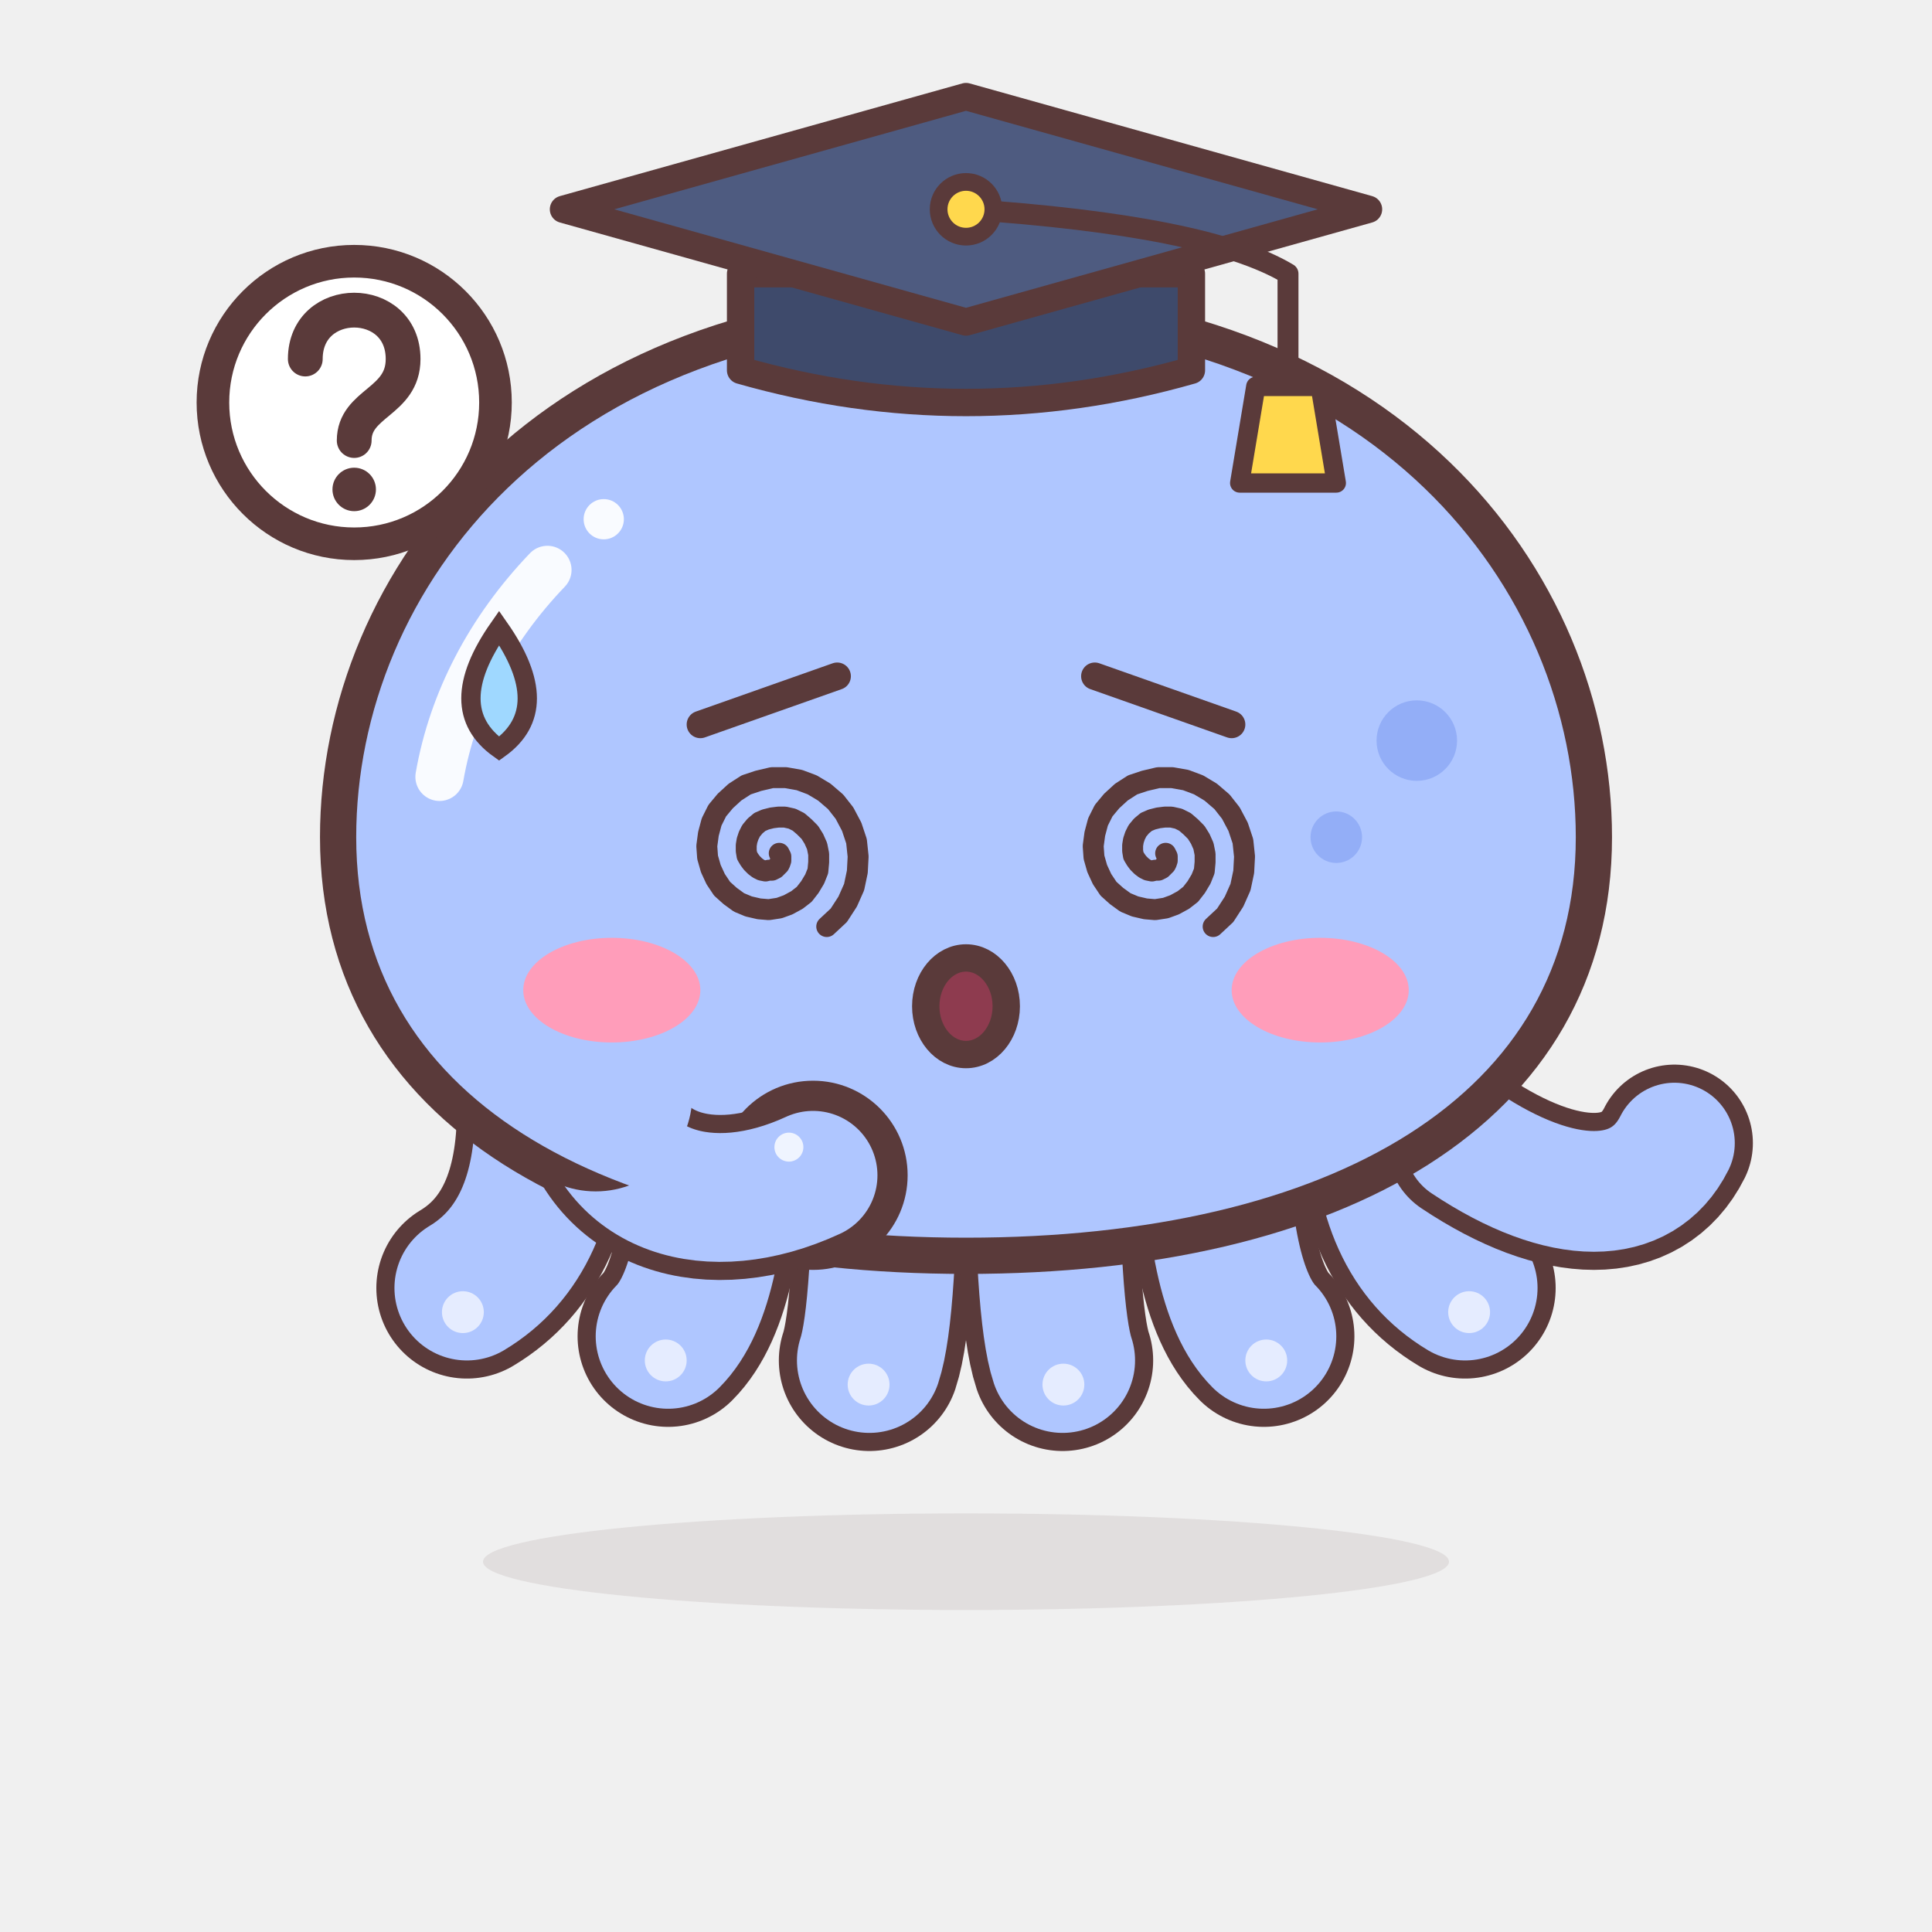
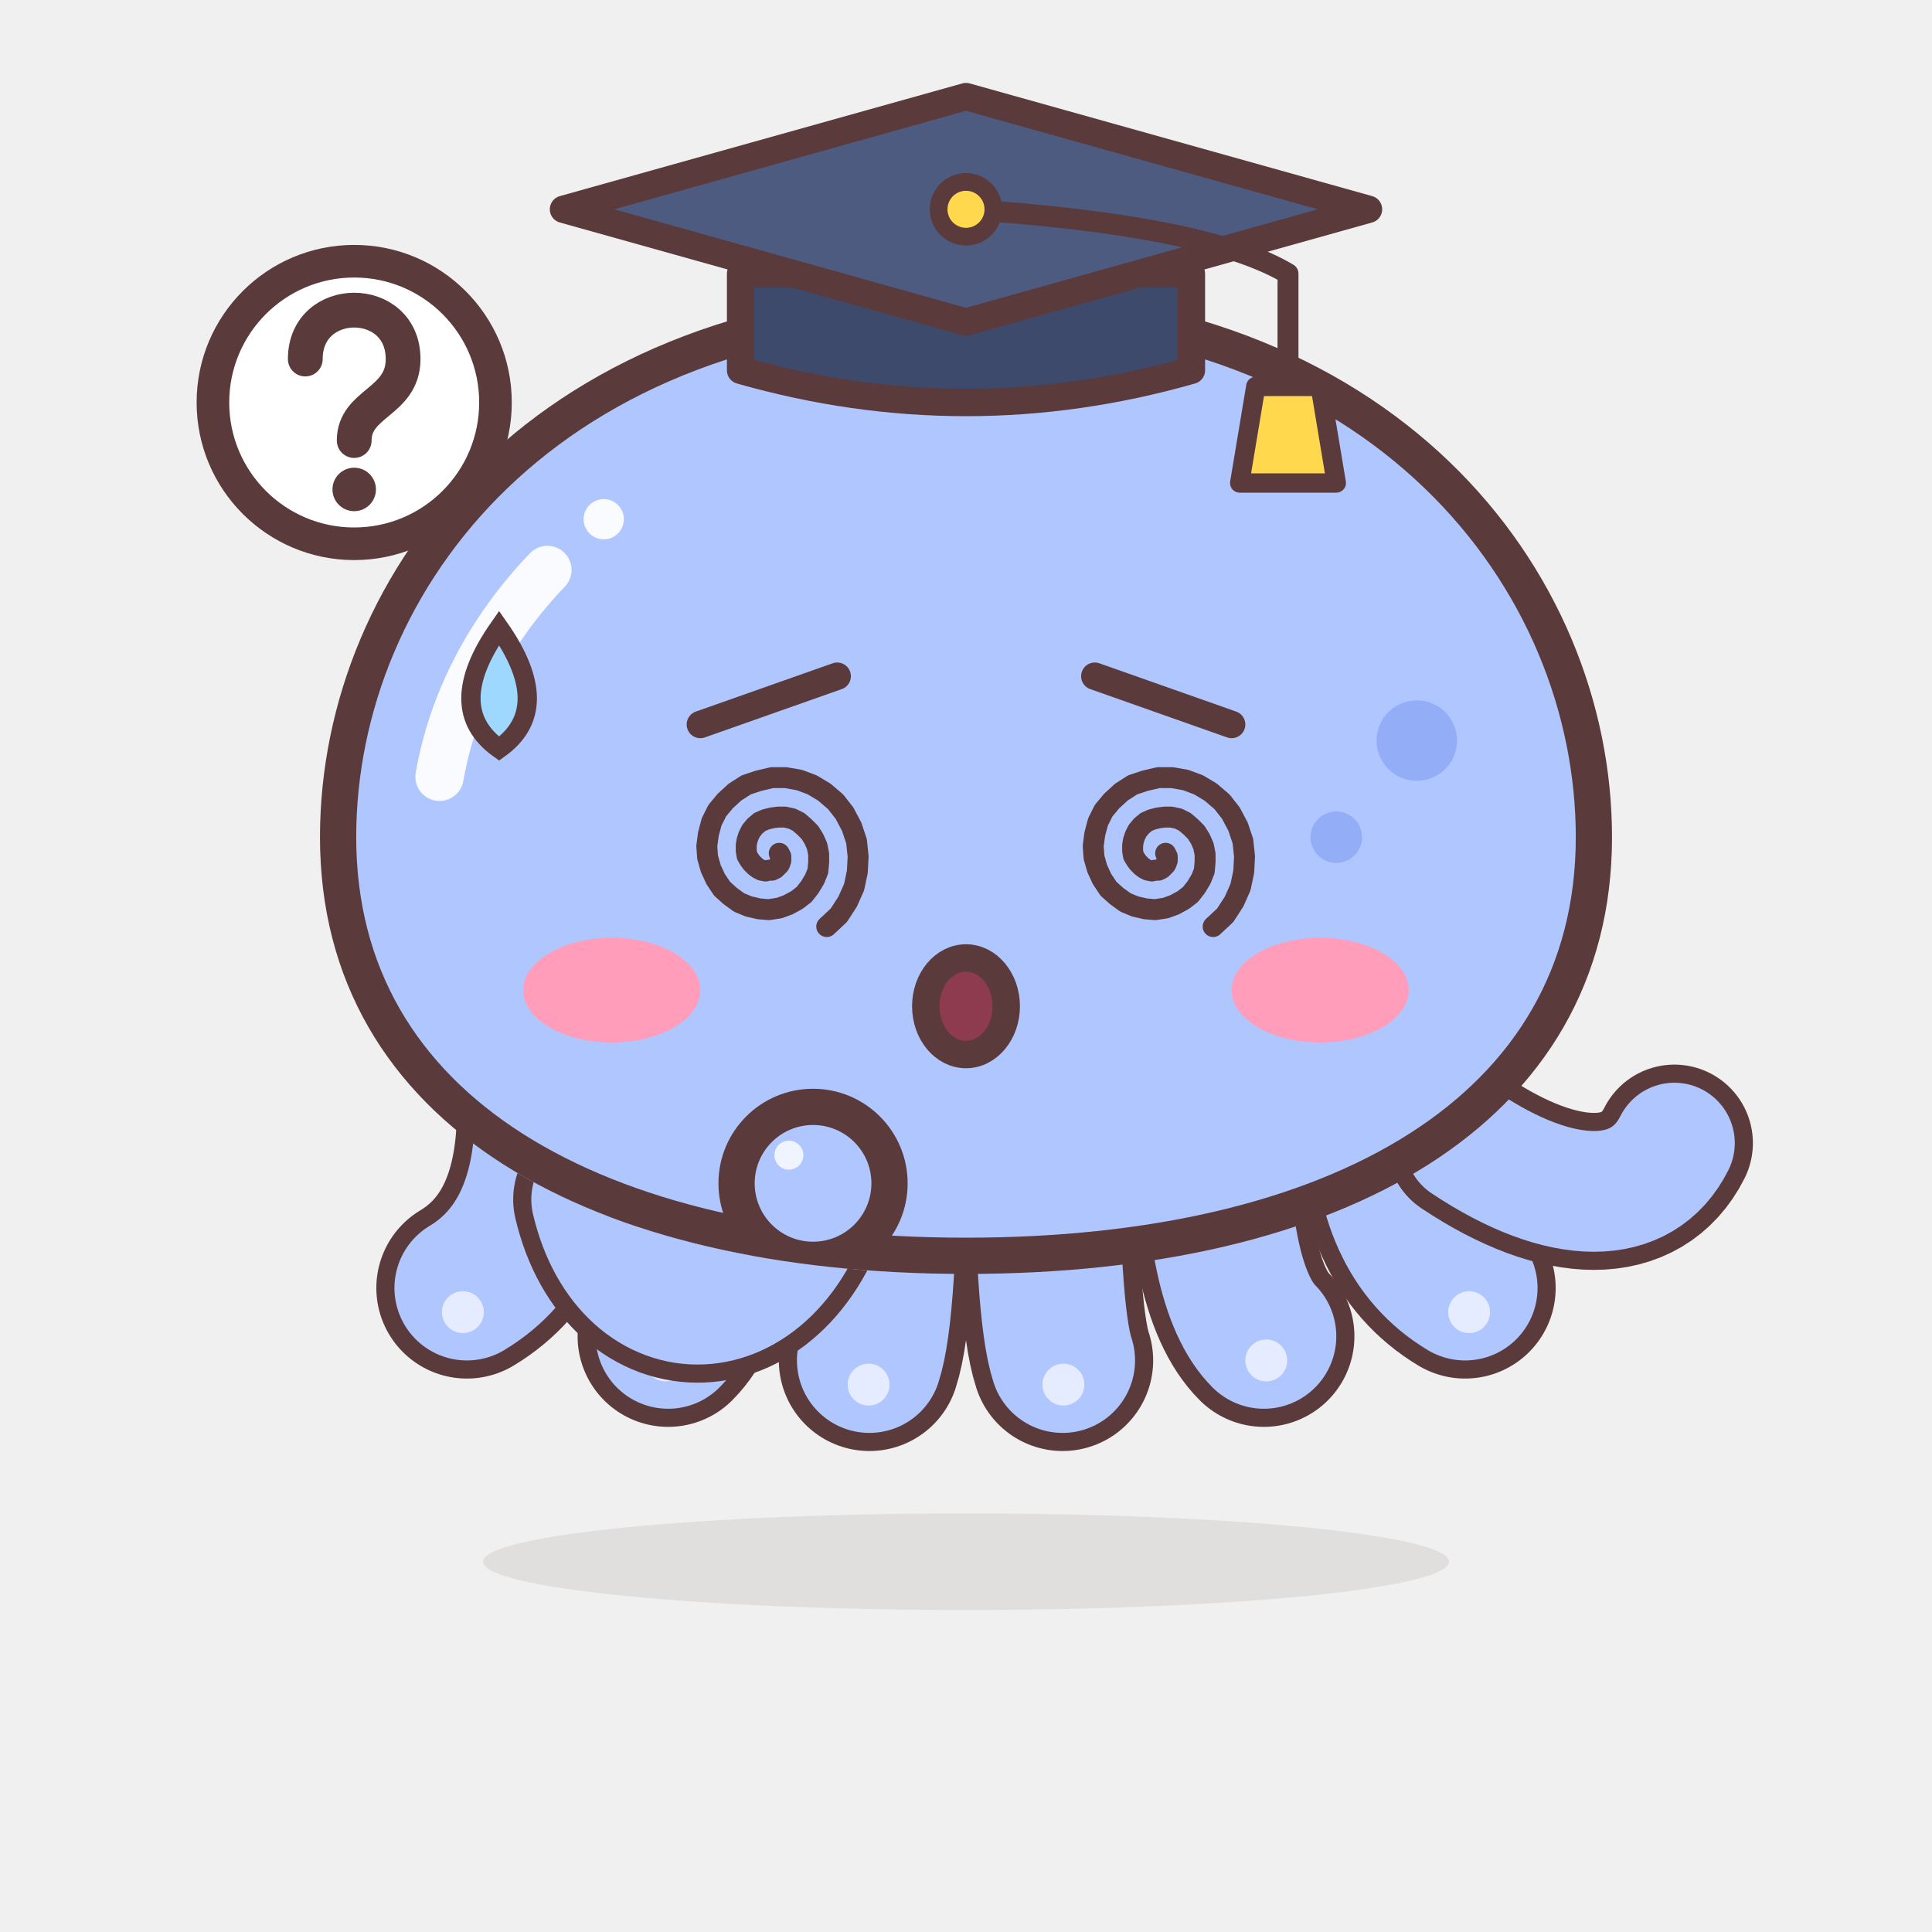
<svg xmlns="http://www.w3.org/2000/svg" viewBox="0 0 240 240" width="240" height="240">
  <defs>
    <clipPath id="INTP-head">
      <path d="M120 38 C 172 38, 198 72, 198 104 C 198 138, 166 156, 120 156 C 74 156, 42 138, 42 104 C 42 72, 68 38, 120 38 Z" />
    </clipPath>
  </defs>
  <ellipse cx="120" cy="194" rx="60" ry="6" fill="#5A3A3A" opacity="0.10" />
  <g fill="none" stroke-linecap="round" stroke-linejoin="round">
    <g stroke="#5A3A3A" stroke-width="22.5">
      <path d="M68 138 Q 68 154, 58 160" />
      <path d="M89 138 Q 89 160, 83 166" />
      <path d="M110 138 Q 110 163, 108 169" />
      <path d="M130 138 Q 130 163, 132 169" />
      <path d="M151 138 Q 151 160, 157 166" />
      <path d="M172 138 Q 172 154, 182 160" />
    </g>
    <g stroke="#AFC6FF" stroke-width="18">
      <path d="M68 138 Q 68 154, 58 160" />
      <path d="M89 138 Q 89 160, 83 166" />
      <path d="M110 138 Q 110 163, 108 169" />
      <path d="M130 138 Q 130 163, 132 169" />
      <path d="M151 138 Q 151 160, 157 166" />
      <path d="M172 138 Q 172 154, 182 160" />
    </g>
  </g>
  <g fill="none" stroke-linecap="round" stroke-linejoin="round">
    <g stroke="#5A3A3A" stroke-width="19.5">
      <path d="M182 142 C 194 150, 204 150, 208 142" />
    </g>
    <g stroke="#AFC6FF" stroke-width="15">
      <path d="M182 142 C 194 150, 204 150, 208 142" />
    </g>
  </g>
  <g fill="#E5ECFF">
    <circle cx="57.5" cy="163" r="2.6" />
    <circle cx="82.7" cy="169" r="2.6" />
    <circle cx="107.9" cy="172" r="2.6" />
    <circle cx="132.1" cy="172" r="2.6" />
    <circle cx="157.3" cy="169" r="2.6" />
    <circle cx="182.5" cy="163" r="2.6" />
  </g>
  <path d="M120 38 C 172 38, 198 72, 198 104 C 198 138, 166 156, 120 156 C 74 156, 42 138, 42 104 C 42 72, 68 38, 120 38 Z" fill="#AFC6FF" stroke="#5A3A3A" stroke-width="4.5" />
  <g fill="#93AEF7">
    <circle cx="176" cy="92" r="5" />
    <circle cx="166" cy="104" r="3.2" />
  </g>
  <path d="M54.6 96.5 A 66 54 0 0 1 68.0 70.8" fill="none" stroke="#FFFFFF" stroke-width="6" stroke-linecap="round" opacity="0.92" />
  <circle cx="75.0" cy="64.5" r="2.5" fill="#FFFFFF" opacity="0.92" />
  <path d="M92 34 L 92 46 Q 120 54, 148 46 L 148 34 Z" fill="#3E4A6B" stroke="#5A3A3A" stroke-width="3.4" stroke-linejoin="round" />
  <path d="M120 12 L 170 26 L 120 40 L 70 26 Z" fill="#4E5B80" stroke="#5A3A3A" stroke-width="3.4" stroke-linejoin="round" />
  <path d="M120 26 Q 150 28, 160 34 L 160 50" fill="none" stroke="#5A3A3A" stroke-width="2.6" stroke-linecap="round" stroke-linejoin="round" />
  <path d="M156 48 L 164 48 L 166 60 L 154 60 Z" fill="#FFD84D" stroke="#5A3A3A" stroke-width="2.4" stroke-linejoin="round" />
  <circle cx="120" cy="26" r="3.4" fill="#FFD84D" stroke="#5A3A3A" stroke-width="2.2" />
  <ellipse cx="76" cy="123" rx="11" ry="6.5" fill="#FF9DBA" />
  <ellipse cx="164" cy="123" rx="11" ry="6.5" fill="#FF9DBA" />
  <path d="M87 90 L 104 84" fill="none" stroke="#5A3A3A" stroke-width="3.4" stroke-linecap="round" stroke-linejoin="round" />
  <path d="M153 90 L 136 84" fill="none" stroke="#5A3A3A" stroke-width="3.4" stroke-linecap="round" stroke-linejoin="round" />
  <path d="M96.8 106.0 L 96.9 106.2 L 97.0 106.4 L 97.0 106.6 L 97.0 106.9 L 96.9 107.2 L 96.8 107.4 L 96.5 107.7 L 96.3 107.9 L 95.9 108.1 L 95.5 108.1 L 95.1 108.2 L 94.6 108.1 L 94.2 107.9 L 93.8 107.6 L 93.4 107.2 L 93.1 106.8 L 92.8 106.3 L 92.7 105.7 L 92.7 105.0 L 92.8 104.4 L 93.0 103.8 L 93.3 103.2 L 93.8 102.6 L 94.4 102.1 L 95.1 101.8 L 95.9 101.6 L 96.7 101.5 L 97.5 101.5 L 98.4 101.7 L 99.2 102.1 L 99.9 102.7 L 100.6 103.4 L 101.1 104.2 L 101.5 105.1 L 101.7 106.1 L 101.7 107.1 L 101.6 108.2 L 101.2 109.2 L 100.6 110.2 L 99.9 111.1 L 99.0 111.8 L 97.9 112.4 L 96.8 112.8 L 95.5 113.0 L 94.3 112.9 L 93.0 112.6 L 91.8 112.1 L 90.7 111.3 L 89.7 110.4 L 88.9 109.2 L 88.3 107.9 L 87.9 106.5 L 87.8 105.1 L 88.0 103.6 L 88.4 102.1 L 89.1 100.7 L 90.1 99.5 L 91.3 98.4 L 92.7 97.5 L 94.2 97.0 L 95.9 96.6 L 97.6 96.6 L 99.3 96.9 L 100.9 97.5 L 102.4 98.4 L 103.8 99.6 L 104.9 101.0 L 105.8 102.7 L 106.4 104.5 L 106.6 106.4 L 106.5 108.3 L 106.1 110.2 L 105.3 112.0 L 104.2 113.7 L 102.7 115.1" fill="none" stroke="#5A3A3A" stroke-width="2.6" stroke-linecap="round" stroke-linejoin="round" />
  <path d="M144.8 106.0 L 144.9 106.2 L 145.0 106.4 L 145.0 106.6 L 145.0 106.9 L 144.9 107.2 L 144.8 107.4 L 144.5 107.7 L 144.3 107.9 L 143.9 108.1 L 143.5 108.1 L 143.1 108.2 L 142.6 108.1 L 142.2 107.9 L 141.8 107.6 L 141.4 107.2 L 141.1 106.8 L 140.8 106.3 L 140.7 105.7 L 140.7 105.0 L 140.8 104.4 L 141.0 103.8 L 141.3 103.2 L 141.8 102.6 L 142.4 102.1 L 143.1 101.8 L 143.9 101.6 L 144.7 101.5 L 145.5 101.5 L 146.4 101.7 L 147.2 102.1 L 147.9 102.7 L 148.6 103.4 L 149.1 104.2 L 149.5 105.1 L 149.7 106.1 L 149.7 107.1 L 149.6 108.2 L 149.2 109.2 L 148.6 110.2 L 147.9 111.1 L 147.0 111.8 L 145.9 112.4 L 144.8 112.8 L 143.5 113.0 L 142.3 112.9 L 141.0 112.6 L 139.8 112.1 L 138.7 111.3 L 137.7 110.4 L 136.9 109.2 L 136.3 107.9 L 135.9 106.5 L 135.8 105.1 L 136.0 103.6 L 136.4 102.1 L 137.1 100.7 L 138.1 99.5 L 139.3 98.4 L 140.7 97.5 L 142.2 97.0 L 143.9 96.6 L 145.6 96.6 L 147.3 96.9 L 148.9 97.5 L 150.4 98.4 L 151.8 99.6 L 152.9 101.0 L 153.8 102.7 L 154.4 104.5 L 154.6 106.4 L 154.5 108.3 L 154.1 110.2 L 153.3 112.0 L 152.2 113.7 L 150.7 115.1" fill="none" stroke="#5A3A3A" stroke-width="2.6" stroke-linecap="round" stroke-linejoin="round" />
  <ellipse cx="120" cy="125" rx="5" ry="6" fill="#8E3B4F" stroke="#5A3A3A" stroke-width="3.4" />
  <path d="M62 78 q 7 10 0 15 q -7 -5 0 -15 z" fill="#9FD8FF" stroke="#5A3A3A" stroke-width="2.4" />
  <g transform="translate(44 50) scale(1.35) translate(-44 -50)">
    <circle cx="44" cy="50" r="13" fill="#FFFFFF" stroke="#5A3A3A" stroke-width="3" />
    <path d="M39.5 46 C 39.5 40, 48.5 40, 48.5 46 C 48.5 50, 44 50, 44 53.5" fill="none" stroke="#5A3A3A" stroke-width="3.2" stroke-linecap="round" stroke-linejoin="round" />
    <circle cx="44" cy="58" r="2" fill="#5A3A3A" />
  </g>
  <mask id="INTP-arms" maskUnits="userSpaceOnUse" x="0" y="0" width="240" height="240">
    <rect width="240" height="240" fill="#fff" />
-     <circle cx="74.0" cy="136.0" r="12" fill="#000" />
+     <path d="M120 38 C 172 38, 198 72, 198 104 C 198 138, 166 156, 120 156 C 74 156, 42 138, 42 104 C 42 72, 68 38, 120 38 Z" fill="#000" stroke="#000" stroke-width="4.5" />
  </mask>
-   <g mask="url(#INTP-arms)">
-     <g stroke="#5A3A3A" stroke-width="20.5" fill="none" stroke-linecap="round">
-       <path d="M74 136 C 76 148, 88 152, 101 146" />
-     </g>
-     <circle cx="101.0" cy="146.0" r="11.75" fill="#5A3A3A" />
-     <g stroke="#AFC6FF" stroke-width="16" fill="none" stroke-linecap="round">
-       <path d="M74 136 C 76 148, 88 152, 101 146" />
-     </g>
-     <circle cx="101.0" cy="146.0" r="7.25" fill="#AFC6FF" />
-     <circle cx="98.0" cy="142.5" r="1.8" fill="#FFFFFF" opacity="0.8" />
+   <g mask="url(#INTP-arms)" stroke="#5A3A3A" stroke-width="20.5" fill="none" stroke-linecap="round">
+     <path d="M74 149 C 78 166, 96 166, 101 147" />
  </g>
+   <circle cx="101.0" cy="147.0" r="11.75" fill="#5A3A3A" />
+   <g mask="url(#INTP-arms)" stroke="#AFC6FF" stroke-width="16" fill="none" stroke-linecap="round">
+     <path d="M74 149 C 78 166, 96 166, 101 147" />
+   </g>
+   <circle cx="101.0" cy="147.0" r="7.25" fill="#AFC6FF" />
+   <circle cx="98.0" cy="143.5" r="1.8" fill="#FFFFFF" opacity="0.8" />
</svg>
